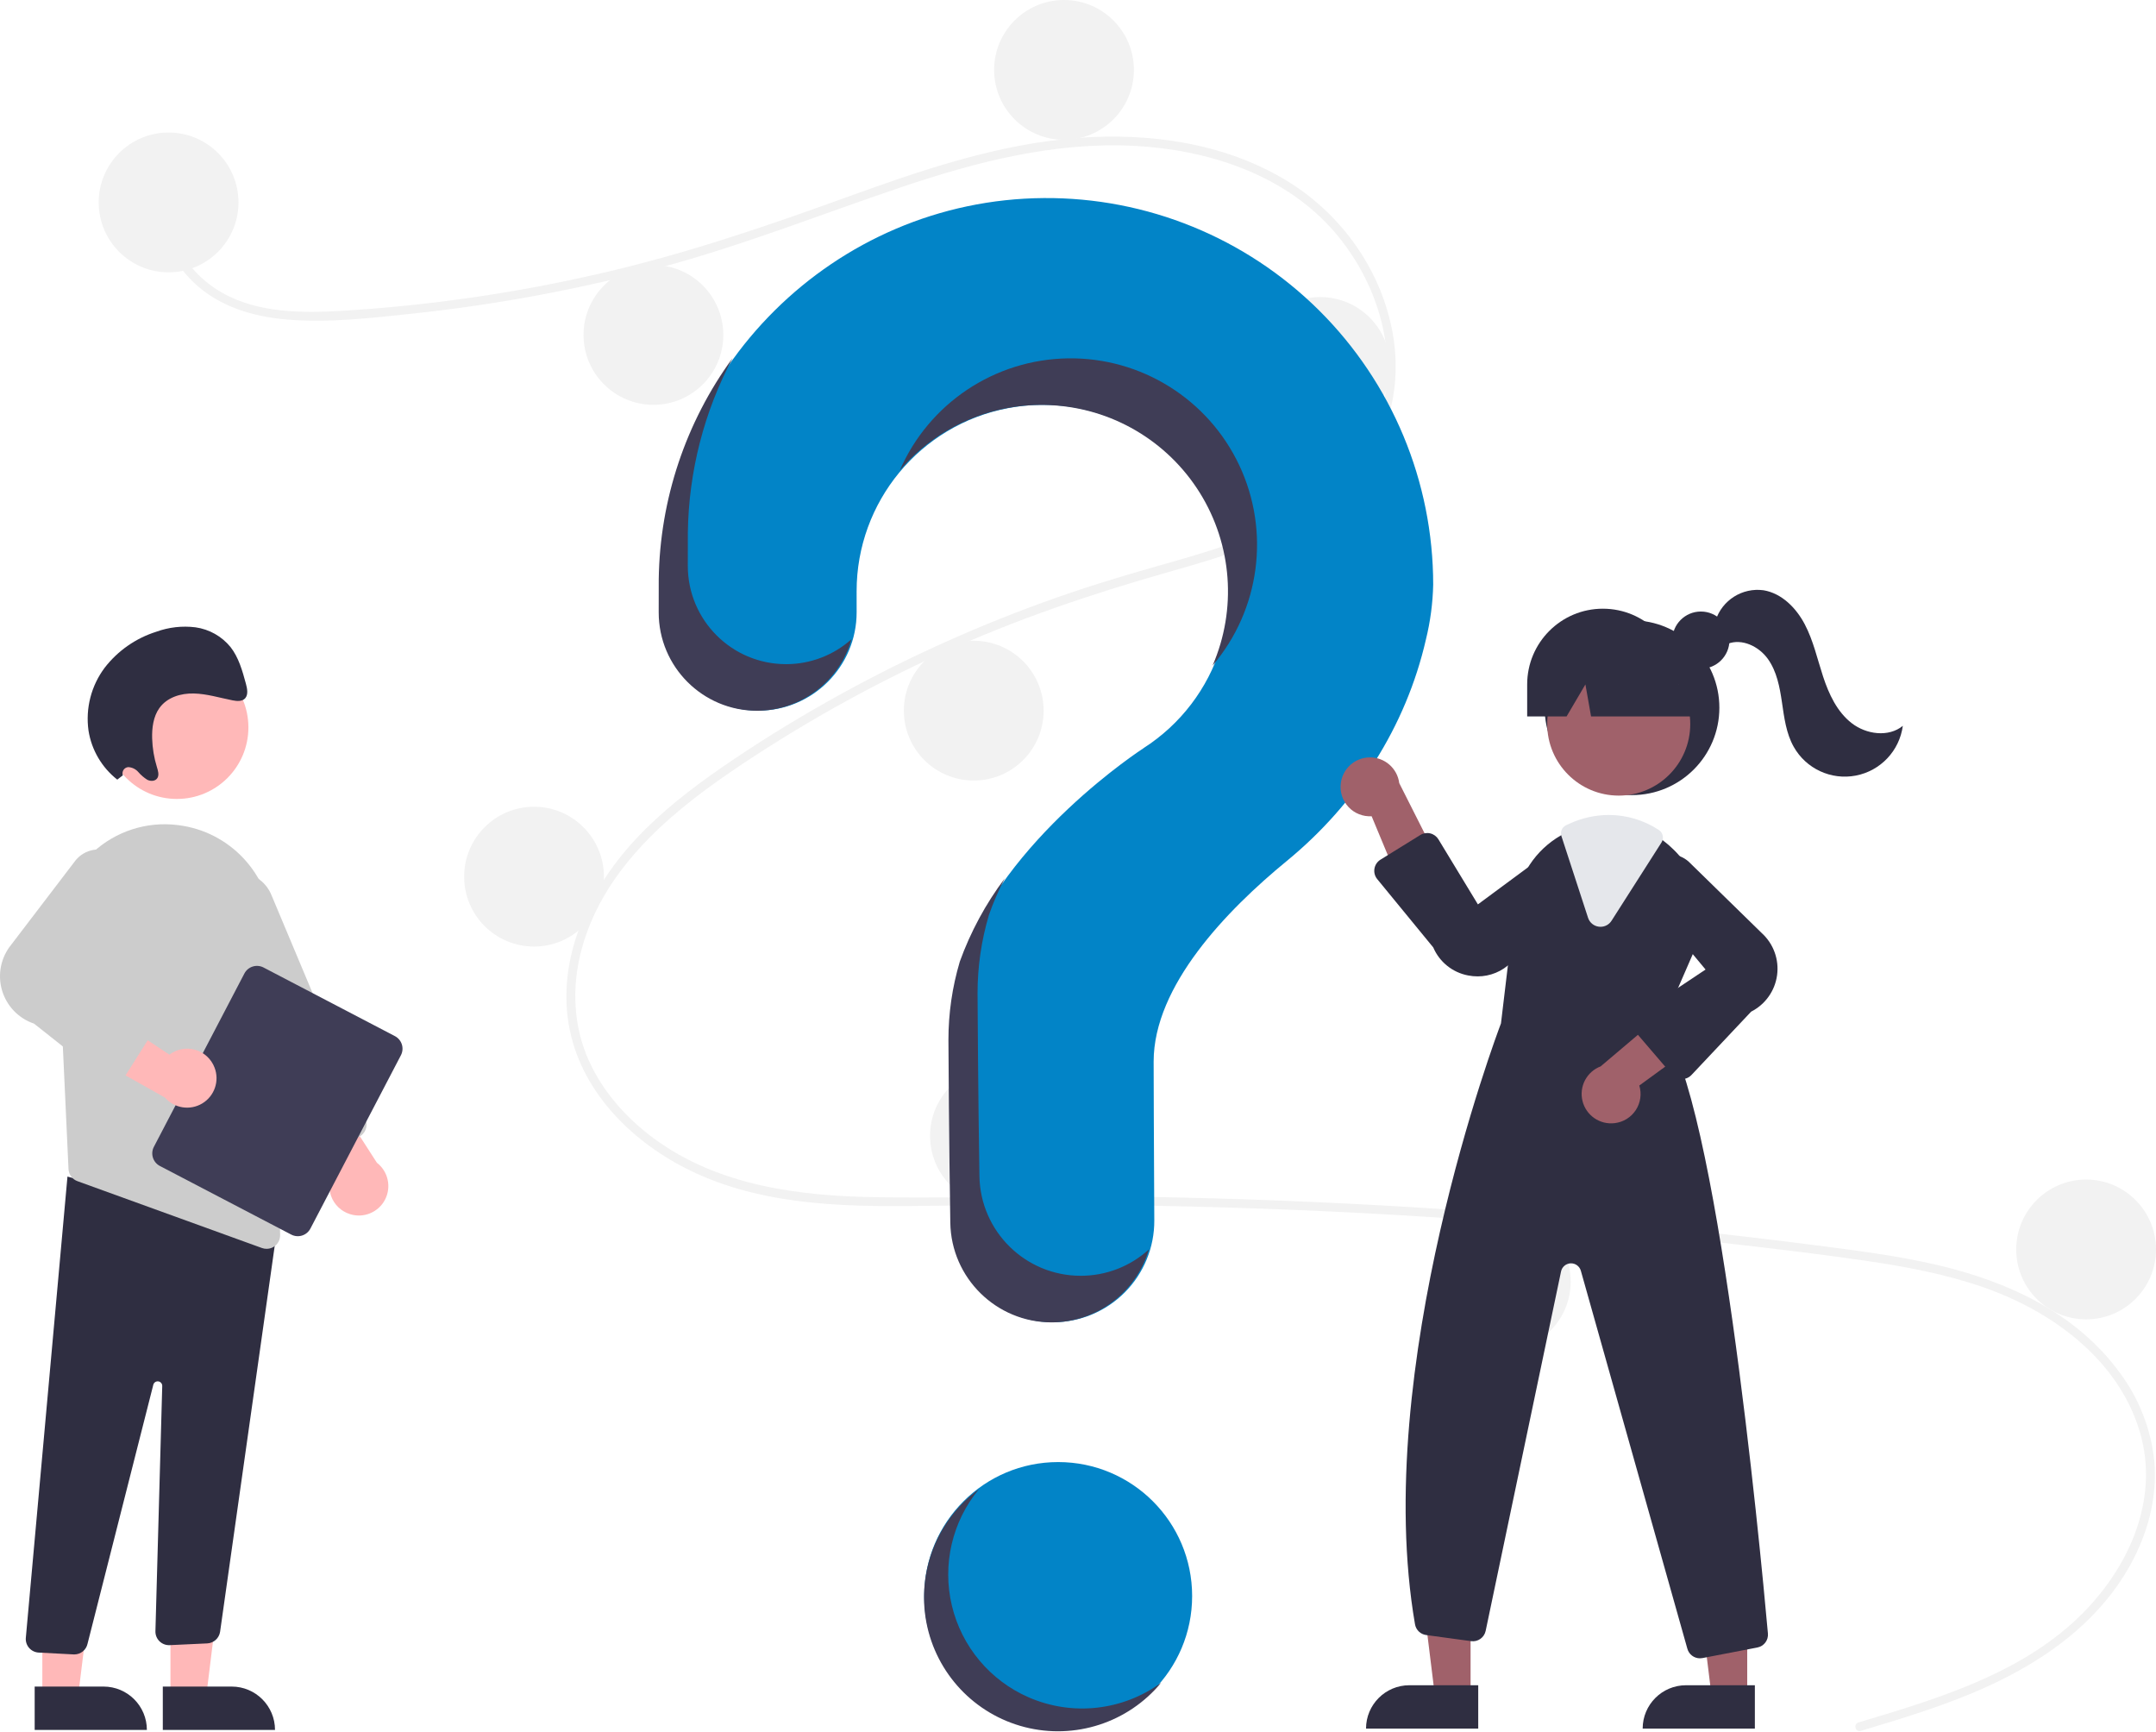
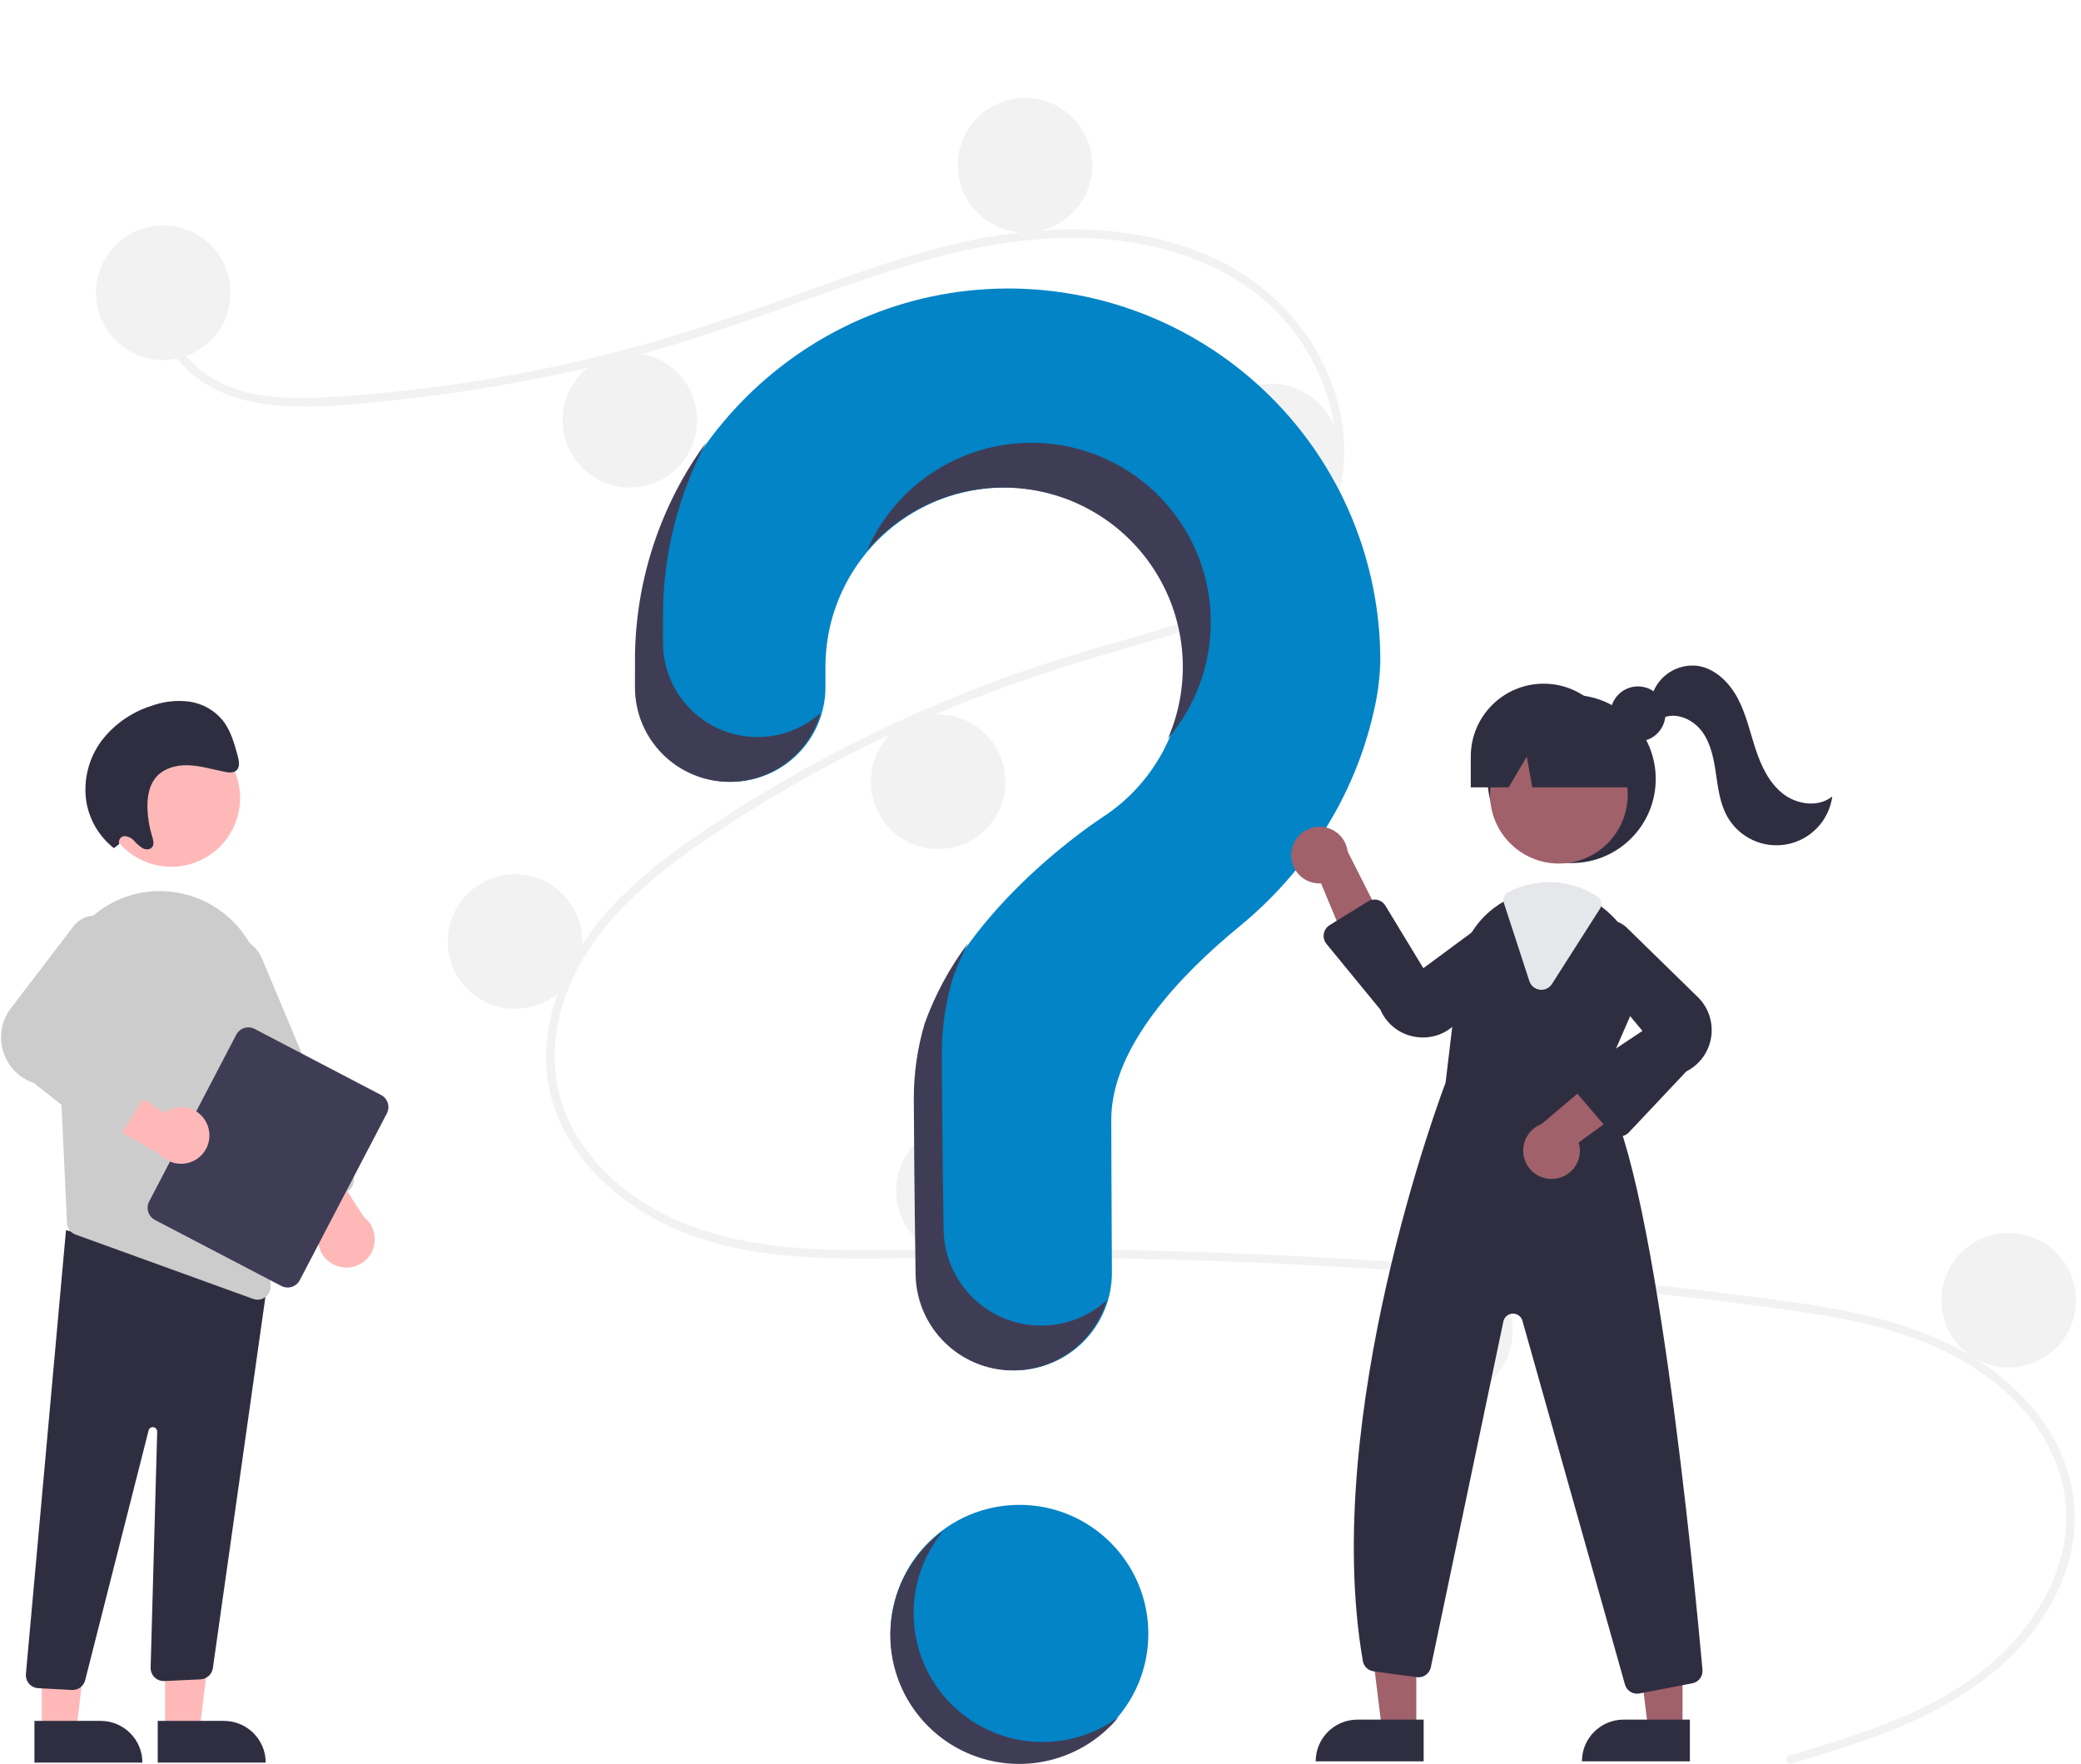
- <svg xmlns="http://www.w3.org/2000/svg" width="745.059" height="598.186" viewBox="0 0 745.059 598.186">
-   <g transform="translate(-68.43)">
-     <circle cx="46.29" cy="46.29" r="46.29" transform="translate(387.822 505.165)" fill="#0284c7" />
-     <path d="M887.534,747.217c25.9-7.777,53.429-15.887,73.966-34.376,18.353-16.522,30.743-41.751,23.14-66.528-7.588-24.727-30.314-41.214-53.779-49.415-13.308-4.651-27.231-7.231-41.149-9.258-15.13-2.2-30.326-4.009-45.515-5.746Q751.942,571.342,658.993,569c-30.576-.77-61.147-.752-91.727-.308-27.31.4-56.073.387-81.409-11.221-19.7-9.026-37.583-25.448-43.073-47.028-6.337-24.911,5.352-50.279,22.118-68.32,8.838-9.51,19.167-17.514,29.823-24.873,11.56-7.984,23.523-15.4,35.745-22.328a497.751,497.751,0,0,1,75.238-34.686c12.826-4.664,25.842-8.687,38.971-12.4,11.086-3.134,22.207-6.273,32.922-10.544,20.713-8.255,40.414-22.239,45.681-45.164,4.992-21.728-3.425-45.315-18.179-61.456-17.07-18.674-42.808-26.86-67.483-28.185-27.7-1.487-54.766,5.446-80.8,14.245-27.771,9.385-54.943,20.176-83.3,27.777a560.472,560.472,0,0,1-85.733,15.936c-14.171,1.509-28.77,3.213-43.026,2.058-11.947-.968-23.834-4.482-32.639-12.961-7.55-7.27-12.047-17.262-10.5-27.807.281-1.915,3.19-1.1,2.911.8-1.882,12.836,6.843,24.663,17.594,30.722,12.426,7,27.547,7.012,41.381,6.211A541.227,541.227,0,0,0,452.579,246.6c28.773-6.572,56.518-15.966,84.232-26,26.321-9.531,53.23-18.834,81.35-20.9,24.4-1.791,50.065,1.763,71.321,14.514,18.681,11.206,32.418,29.894,36.795,51.34,4.277,20.956-1.647,42.048-17.51,56.672-16.424,15.141-38.945,21.615-59.932,27.576-26.619,7.562-52.667,16.4-77.88,27.878A488.9,488.9,0,0,0,497.7,418.865c-22.387,15.3-44.479,34.547-51.56,61.839-3.3,12.713-2.689,26.2,2.829,38.2,4.907,10.677,12.988,19.658,22.4,26.585,22.461,16.528,50.771,19.921,77.9,20.259,30.472.379,60.946-.649,91.428-.149q93.183,1.529,185.984,11.344,23.254,2.461,46.449,5.441c13.909,1.787,27.864,3.563,41.539,6.737,24.315,5.644,47.974,16.495,63.087,37.11a61.707,61.707,0,0,1,12.022,30.638c1.058,11.6-1.781,23.215-7.024,33.531-11.605,22.833-33.342,37.357-56.427,46.9-12.364,5.111-25.19,8.982-37.99,12.826-1.865.56-2.662-2.353-.8-2.911Z" transform="translate(-176.883 -152.074)" fill="#f2f2f2" />
-     <circle cx="24.151" cy="24.151" r="24.151" transform="translate(102.535 45.787)" fill="#f2f2f2" />
-     <circle cx="24.151" cy="24.151" r="24.151" transform="translate(270.085 91.574)" fill="#f2f2f2" />
-     <circle cx="24.151" cy="24.151" r="24.151" transform="translate(411.974)" fill="#f2f2f2" />
-     <circle cx="24.151" cy="24.151" r="24.151" transform="translate(500.528 102.643)" fill="#f2f2f2" />
-     <circle cx="24.151" cy="24.151" r="24.151" transform="translate(380.778 221.387)" fill="#f2f2f2" />
-     <circle cx="24.151" cy="24.151" r="24.151" transform="translate(228.826 278.746)" fill="#f2f2f2" />
-     <circle cx="24.151" cy="24.151" r="24.151" transform="translate(389.835 368.307)" fill="#f2f2f2" />
-     <circle cx="24.151" cy="24.151" r="24.151" transform="translate(562.919 418.622)" fill="#f2f2f2" />
-     <circle cx="24.151" cy="24.151" r="24.151" transform="translate(765.186 407.553)" fill="#f2f2f2" />
-     <path d="M604.958,220.373c-72.345.511-131.58,59.3-132.608,131.641-.01.668-.014,5.364-.013,11.506a33.96,33.96,0,0,0,33.955,33.959h0a33.98,33.98,0,0,0,33.974-34c0-4.186-.006-7.078-.006-7.255A64.4,64.4,0,1,1,639.4,410.439l.012.014s-48.331,31.114-63.066,73.8l.013,0a94.6,94.6,0,0,0-3.9,26.937c0,3.749.221,36.55.647,63.173A35.006,35.006,0,0,0,608.12,608.8h0a35.015,35.015,0,0,0,35.013-35.231c-.148-24.382-.228-52.772-.228-54.833,0-26.209,25.284-52.323,46.052-69.352,23.916-19.61,41.126-46.333,48.038-76.478a87.305,87.305,0,0,0,2.515-18.952A133.587,133.587,0,0,0,604.958,220.373Z" transform="translate(-175.805 -151.941)" fill="#0284c7" />
-     <circle cx="30.189" cy="30.189" r="30.189" transform="translate(602.221 214.339)" fill="#2f2e41" />
-     <path d="M573.126,582.427H560.79l-5.87-47.586h18.209Z" transform="translate(3.498 3.372)" fill="#a0616a" />
-     <path d="M552.089,578.626h23.793v14.981H537.109A14.981,14.981,0,0,1,552.089,578.626Z" transform="translate(3.386 3.648)" fill="#2f2e41" />
-     <path d="M668.126,582.427H655.79l-5.87-47.586h18.209Z" transform="translate(4.097 3.372)" fill="#a0616a" />
-     <path d="M647.089,578.626h23.793v14.981H632.109A14.981,14.981,0,0,1,647.089,578.626Z" transform="translate(3.985 3.648)" fill="#2f2e41" />
-     <circle cx="24.716" cy="24.716" r="24.716" transform="translate(603.107 225.461)" fill="#a0616a" />
-     <path d="M816.745,505.217,827.8,479.808a31.58,31.58,0,0,0-6.994-35.824,32.077,32.077,0,0,0-3.09-2.687,31.13,31.13,0,0,0-19.109-6.611,32.383,32.383,0,0,0-13.484,3c-.363.161-.715.332-1.077.5-.694.332-1.378.694-2.043,1.067a31.878,31.878,0,0,0-15.8,24.031l-4.881,40.9c-1.227,3.21-45.022,119.136-29.706,207.641a4.5,4.5,0,0,0,3.844,3.693l15.527,2.113a4.525,4.525,0,0,0,5.041-3.552l26.053-124.188a3.525,3.525,0,0,1,6.843-.231l36.811,130.6a4.5,4.5,0,0,0,4.337,3.3,5.162,5.162,0,0,0,.876-.081l18.968-3.653a4.5,4.5,0,0,0,3.653-4.84C850.788,683.9,835.975,528.191,816.745,505.217Z" transform="translate(-174.191 -150.59)" fill="#2f2e41" />
-     <path d="M706.1,421.476a10.119,10.119,0,0,0,10.661,11.274l13.815,33.2,10.45-15.491-14.722-29.153a10.174,10.174,0,0,0-20.205.17Z" transform="translate(-174.332 -150.73)" fill="#a0616a" />
-     <path d="M800.262,538.251a10.119,10.119,0,0,0,8.48-12.995l29.067-21.171-17.5-6.553-24.92,21.109a10.174,10.174,0,0,0,4.873,19.61Z" transform="translate(-173.81 -150.193)" fill="#a0616a" />
-     <path d="M753.326,487.921a17.165,17.165,0,0,1-3.319-.327,16.408,16.408,0,0,1-12.023-9.677l-19.356-23.6a4.529,4.529,0,0,1,1.118-6.723l13.771-8.524a4.529,4.529,0,0,1,6.255,1.5l13.642,22.475,26.125-19.307a9.783,9.783,0,0,1,11.381,15.66l-26.075,23.786A16.355,16.355,0,0,1,753.326,487.921Z" transform="translate(-174.259 -150.566)" fill="#2f2e41" />
-     <path d="M823.357,523.369h-.106a4.536,4.536,0,0,1-3.332-1.58l-12.243-14.283a4.528,4.528,0,0,1,.926-6.715l22.925-15.283-20.769-24.969a9.782,9.782,0,0,1,14.981-12.259l25.242,24.667a16.629,16.629,0,0,1-3.7,27.11l-20.63,21.891a4.536,4.536,0,0,1-3.3,1.422Z" transform="translate(-173.698 -150.52)" fill="#2f2e41" />
-     <path d="M795.393,470.826a4.655,4.655,0,0,1-.588-.037,4.489,4.489,0,0,1-3.734-3.088l-9.2-28.206a3.1,3.1,0,0,1,1.6-3.748l.3-.141c.271-.129.539-.256.813-.378a32.779,32.779,0,0,1,13.689-3.042,31.524,31.524,0,0,1,17.27,5.189,3.15,3.15,0,0,1,.907,4.322l-17.258,27.037a4.483,4.483,0,0,1-3.8,2.093Z" transform="translate(-173.854 -150.605)" fill="#e5e7eb" />
-     <circle cx="9.879" cy="9.879" r="9.879" transform="translate(646.333 211.293)" fill="#2f2e41" />
-     <path d="M796.275,361.365h0a26.164,26.164,0,0,0-26.164,26.164V398.6h13.615l6.511-11.069,1.954,11.069h41.317l-11.069-11.069a26.164,26.164,0,0,0-26.164-26.164Z" transform="translate(-173.928 -151.052)" fill="#2f2e41" />
-     <path d="M834.809,365.5a15.245,15.245,0,0,1,16.585-10.461c6.3,1.052,11.273,6.113,14.239,11.765s4.335,11.978,6.329,18.041,4.821,12.16,9.855,16.085,12.757,4.99,17.7.952a20.245,20.245,0,0,1-37.713,7.227c-2.608-4.641-3.282-10.08-4.055-15.347s-1.779-10.717-4.893-15.035-8.944-7.138-13.891-5.171Z" transform="translate(-173.52 -151.093)" fill="#2f2e41" />
-     <path d="M515.885,381.07h0a33.96,33.96,0,0,1-33.957-33.955c0-6.146,0-10.842.013-11.51A132.336,132.336,0,0,1,497.4,275.319a132.634,132.634,0,0,0-25.519,76.387c-.009.668-.014,5.364-.013,11.506a33.96,33.96,0,0,0,33.955,33.959h0a33.986,33.986,0,0,0,32.693-24.746A33.834,33.834,0,0,1,515.885,381.07Z" transform="translate(-175.808 -151.594)" fill="#3f3d56" />
-     <path d="M606.741,291.58a64.407,64.407,0,0,1,56.01,89.977,64.4,64.4,0,1,0-108.1-67.408,64.273,64.273,0,0,1,52.093-22.569Z" transform="translate(-175.286 -151.594)" fill="#3f3d56" />
-     <path d="M617.083,591.268h0a35.008,35.008,0,0,1-35.009-34.446c-.426-26.615-.647-59.417-.647-63.166a94.6,94.6,0,0,1,3.9-26.937l-.012,0a95.659,95.659,0,0,1,5.529-12.781,110.744,110.744,0,0,0-15.592,28.882l.012,0a94.6,94.6,0,0,0-3.9,26.937c0,3.749.221,36.55.647,63.173a35.006,35.006,0,0,0,35.009,34.438h0a35.02,35.02,0,0,0,33.611-25.2,34.878,34.878,0,0,1-23.548,9.1Z" transform="translate(-175.18 -150.468)" fill="#3f3d56" />
-     <path d="M126.541,582.883h12.336l5.87-47.586H126.538Z" transform="translate(0.798 3.374)" fill="#ffb8b8" />
-     <path d="M0,0H38.774V14.981H14.981A14.981,14.981,0,0,1,0,0H0Z" transform="translate(163.466 597.713) rotate(179.997)" fill="#2f2e41" />
-     <path d="M82.541,582.883H94.877l5.87-47.586H82.538Z" transform="translate(0.52 3.374)" fill="#ffb8b8" />
-     <path d="M0,0H38.774V14.981H14.981A14.981,14.981,0,0,1,0,0H0Z" transform="translate(119.188 597.713) rotate(179.997)" fill="#2f2e41" />
-     <path d="M271.02,721.445l-12.05-.634a4.7,4.7,0,0,1-4.446-5l14.4-159.465,66.327,17.9,6.39-1.743L321.659,713.671a4.726,4.726,0,0,1-4.386,3.969l-12.99.605a4.7,4.7,0,0,1-4.963-4.826l2.354-84.727a1.568,1.568,0,0,0-3.1-.362l-22.7,89.372a4.675,4.675,0,0,1-4.6,3.749C271.19,721.452,271.105,721.45,271.02,721.445Z" transform="translate(-177.178 -149.823)" fill="#2f2e41" />
-     <circle cx="24.716" cy="24.716" r="24.716" transform="translate(104.838 226.617)" fill="#ffb8b8" />
-     <path d="M265.512,474.532l2.718,58.635.982,21.332a4.672,4.672,0,0,0,3.094,4.2l63.735,23.088a4.5,4.5,0,0,0,1.61.282,4.673,4.673,0,0,0,4.693-4.818l-2.613-105.428a37.163,37.163,0,0,0-30.937-35.9c-.616-.094-1.244-.188-1.871-.272a36.478,36.478,0,0,0-29.349,9.5,37.471,37.471,0,0,0-12.062,29.38Z" transform="translate(-177.109 -150.585)" fill="#ccc" />
-     <path d="M366.024,569.528a10.127,10.127,0,0,1-5.4-15.323l-21.613-28.74,18.651-1.154,17.665,27.469a10.175,10.175,0,0,1-9.3,17.748Z" transform="translate(-176.645 -150.025)" fill="#ffb8b8" />
-     <path d="M350.979,549.461a4.674,4.674,0,0,1-2.557-2.534l-32.562-77.58a12.542,12.542,0,1,1,23.129-9.708l32.562,77.581a4.709,4.709,0,0,1-2.516,6.157l-14.456,6.067a4.671,4.671,0,0,1-3.6.017Z" transform="translate(-176.797 -150.481)" fill="#ccc" />
-     <path d="M298.511,546.523l31.275-59.884a4.909,4.909,0,0,1,6.616-2.076l45.4,23.709a4.909,4.909,0,0,1,2.076,6.616L352.6,574.771a4.909,4.909,0,0,1-6.616,2.077l-45.4-23.709A4.909,4.909,0,0,1,298.511,546.523Z" transform="translate(-176.904 -150.279)" fill="#3f3d56" />
-     <path d="M319.636,519.1a10.127,10.127,0,0,0-15.615-4.488l-29.966-19.879L274,513.415l28.464,16.012A10.175,10.175,0,0,0,319.637,519.1Z" transform="translate(-177.055 -150.211)" fill="#ffb8b8" />
-     <path d="M281.928,523.617l-24.49-19.4a17.271,17.271,0,0,1-7.873-27.306L271.8,447.77a10.16,10.16,0,0,1,17.238,10.349L271.445,486.9,297.3,499.163a4.7,4.7,0,0,1,1.96,6.762l-10.437,16.518a4.711,4.711,0,0,1-3.187,2.124l-.078.012A4.725,4.725,0,0,1,281.928,523.617Z" transform="translate(-177.234 -150.531)" fill="#ccc" />
-     <path d="M287.922,418.9a2.148,2.148,0,0,1,1.868-2.837,4.962,4.962,0,0,1,3.5,1.726,13.92,13.92,0,0,0,3.091,2.654c1.2.6,2.817.517,3.5-.632.64-1.079.2-2.524-.186-3.777a37.139,37.139,0,0,1-1.64-9.832c-.112-3.724.414-7.61,2.475-10.514,2.661-3.748,7.418-5.171,11.92-5.068s8.931,1.493,13.391,2.372c1.54.3,3.349.458,4.379-.735,1.095-1.269.693-3.322.227-5.035-1.208-4.445-2.491-9.041-5.3-12.631a19.018,19.018,0,0,0-12.137-6.833,29.12,29.12,0,0,0-13.547,1.538,36.324,36.324,0,0,0-17.794,12.4,29.42,29.42,0,0,0-5.613,21.736A26.835,26.835,0,0,0,286,420.385Z" transform="translate(-177.044 -151.013)" fill="#2f2e41" />
-     <path d="M599.147,735.6a46.284,46.284,0,0,1-17.178-71.94,46.287,46.287,0,1,0,62.964,66.883,46.259,46.259,0,0,1-45.786,5.056Z" transform="translate(-175.233 -149.146)" fill="#3f3d56" />
+ <svg xmlns="http://www.w3.org/2000/svg" width="850" height="720.433" viewBox="0 0 850 720.433">
+   <g transform="translate(-68 40)">
+     <rect width="850" height="720" transform="translate(68 -40)" fill="none" />
+     <circle cx="52.655" cy="52.655" r="52.655" transform="translate(431.737 574.622)" fill="#0284c7" />
+     <path d="M968.136,822.558c29.457-8.847,60.775-18.072,84.136-39.1,20.876-18.793,34.97-47.491,26.321-75.676-8.631-28.127-34.482-46.881-61.173-56.209-15.138-5.29-30.976-8.226-46.807-10.531-17.21-2.506-34.5-4.56-51.774-6.536q-104.94-12-210.669-14.664c-34.78-.876-69.554-.855-104.339-.35-31.065.451-63.783.44-92.6-12.764-22.411-10.267-42.751-28.947-49-53.494-7.208-28.336,6.087-57.192,25.16-77.714,10.053-10.817,21.8-19.922,33.923-28.293,13.149-9.082,26.757-17.521,40.659-25.4a566.19,566.19,0,0,1,85.583-39.455c14.589-5.3,29.4-9.882,44.33-14.1,12.611-3.565,25.261-7.136,37.449-11.993,23.561-9.39,45.971-25.3,51.962-51.374,5.678-24.715-3.9-51.545-20.678-69.905-19.417-21.242-48.693-30.553-76.761-32.06-31.511-1.691-62.3,6.195-91.913,16.2-31.589,10.675-62.5,22.95-94.753,31.6a637.537,637.537,0,0,1-97.521,18.128c-16.12,1.716-32.726,3.655-48.942,2.341-13.59-1.1-27.111-5.1-37.126-14.743-8.588-8.27-13.7-19.636-11.945-31.63.319-2.178,3.629-1.252,3.311.913-2.141,14.6,7.784,28.054,20.013,34.946,14.135,7.965,31.334,7.976,47.071,7.065a615.645,615.645,0,0,0,101.32-14.647c32.729-7.475,64.289-18.162,95.813-29.577,29.94-10.842,60.549-21.423,92.535-23.772,27.754-2.038,56.949,2.006,81.127,16.51,21.249,12.747,36.875,34,41.854,58.4,4.865,23.837-1.873,47.83-19.917,64.464-18.683,17.223-44.3,24.586-68.172,31.368-30.279,8.6-59.909,18.656-88.589,31.711A556.116,556.116,0,0,0,524.7,449.059c-25.465,17.4-50.6,39.3-58.649,70.341-3.752,14.461-3.059,29.8,3.218,43.457,5.581,12.145,14.774,22.361,25.482,30.24,25.55,18.8,57.751,22.661,88.613,23.045,34.662.431,69.325-.739,104-.169q105.995,1.74,211.555,12.9,26.451,2.8,52.835,6.189c15.821,2.033,31.7,4.053,47.25,7.663,27.658,6.42,54.571,18.763,71.761,42.213a70.191,70.191,0,0,1,13.675,34.85c1.2,13.191-2.026,26.407-7.99,38.141-13.2,25.973-37.927,42.493-64.185,53.347-14.064,5.813-28.653,10.217-43.213,14.59-2.121.637-3.028-2.676-.913-3.311Z" transform="translate(-169.183 -145.585)" fill="#f2f2f2" />
+     <circle cx="27.472" cy="27.472" r="27.472" transform="translate(107.224 52.082)" fill="#f2f2f2" />
+     <circle cx="27.472" cy="27.472" r="27.472" transform="translate(297.811 104.165)" fill="#f2f2f2" />
+     <circle cx="27.472" cy="27.472" r="27.472" transform="translate(459.209)" fill="#f2f2f2" />
+     <circle cx="27.472" cy="27.472" r="27.472" transform="translate(559.94 116.756)" fill="#f2f2f2" />
+     <circle cx="27.472" cy="27.472" r="27.472" transform="translate(423.724 251.826)" fill="#f2f2f2" />
+     <circle cx="27.472" cy="27.472" r="27.472" transform="translate(250.88 317.072)" fill="#f2f2f2" />
+     <circle cx="27.472" cy="27.472" r="27.472" transform="translate(434.026 418.948)" fill="#f2f2f2" />
+     <circle cx="27.472" cy="27.472" r="27.472" transform="translate(630.909 476.181)" fill="#f2f2f2" />
+     <circle cx="27.472" cy="27.472" r="27.472" transform="translate(860.987 463.59)" fill="#f2f2f2" />
+     <path d="M623.193,220.373c-82.292.581-149.672,67.455-150.841,149.741-.011.76-.016,6.1-.015,13.088a38.63,38.63,0,0,0,38.623,38.628h0a38.652,38.652,0,0,0,38.645-38.679c0-4.761-.006-8.051-.006-8.253a73.259,73.259,0,1,1,112.773,61.674l.013.016s-54.976,35.393-71.737,83.945l.014,0a107.605,107.605,0,0,0-4.434,30.64c0,4.264.251,41.576.736,71.859a39.819,39.819,0,0,0,39.823,39.173h0a39.83,39.83,0,0,0,39.827-40.076c-.168-27.734-.259-60.028-.259-62.372,0-29.813,28.76-59.517,52.384-78.887,27.2-22.306,46.78-52.7,54.643-86.994a99.308,99.308,0,0,0,2.861-21.558A151.954,151.954,0,0,0,623.193,220.373Z" transform="translate(-144.442 -142.532)" fill="#0284c7" />
+     <circle cx="34.34" cy="34.34" r="34.34" transform="translate(675.615 243.809)" fill="#2f2e41" />
+     <path d="M575.629,588.97H561.6l-6.677-54.129h20.713Z" transform="translate(70.869 77.373)" fill="#a0616a" />
+     <path d="M554.149,578.626h27.064v17.04h-44.1A17.04,17.04,0,0,1,554.149,578.626Z" transform="translate(68.292 83.707)" fill="#2f2e41" />
+     <path d="M670.629,588.97H656.6l-6.677-54.129h20.713Z" transform="translate(84.612 77.373)" fill="#a0616a" />
+     <path d="M649.149,578.626h27.064v17.04h-44.1A17.04,17.04,0,0,1,649.149,578.626Z" transform="translate(82.036 83.707)" fill="#2f2e41" />
+     <circle cx="28.114" cy="28.114" r="28.114" transform="translate(676.622 256.461)" fill="#a0616a" />
+     <path d="M828.9,514.915l12.58-28.9a35.922,35.922,0,0,0-7.955-40.75,36.489,36.489,0,0,0-3.514-3.056,35.41,35.41,0,0,0-21.737-7.521A36.835,36.835,0,0,0,792.93,438.1c-.413.183-.813.378-1.225.572-.79.378-1.568.79-2.323,1.213a36.261,36.261,0,0,0-17.971,27.335l-5.552,46.519c-1.4,3.651-51.212,135.517-33.79,236.19a5.113,5.113,0,0,0,4.372,4.2l17.662,2.4a5.147,5.147,0,0,0,5.734-4.041l29.636-141.263a4.01,4.01,0,0,1,7.783-.263l41.872,148.555a5.118,5.118,0,0,0,4.934,3.755,5.873,5.873,0,0,0,1-.092l21.576-4.155a5.118,5.118,0,0,0,4.156-5.506C867.619,718.162,850.77,541.048,828.9,514.915Z" transform="translate(-107.402 -111.528)" fill="#2f2e41" />
+     <path d="M706.112,422.722a11.511,11.511,0,0,0,12.127,12.824l15.715,37.765,11.887-17.621L729.1,422.529a11.573,11.573,0,0,0-22.984.193Z" transform="translate(-110.634 -114.749)" fill="#a0616a" />
+     <path d="M801.836,543.849a11.511,11.511,0,0,0,9.646-14.781l33.064-24.082-19.906-7.454-28.346,24.012a11.573,11.573,0,0,0,5.543,22.306Z" transform="translate(-98.659 -102.436)" fill="#a0616a" />
+     <path d="M758.238,494.731a19.529,19.529,0,0,1-3.776-.372,18.664,18.664,0,0,1-13.676-11.007l-22.017-26.846a5.152,5.152,0,0,1,1.272-7.647l15.664-9.7a5.151,5.151,0,0,1,7.115,1.706l15.517,25.565,29.717-21.962A11.128,11.128,0,0,1,801,462.283l-29.66,27.056A18.6,18.6,0,0,1,758.238,494.731Z" transform="translate(-108.961 -110.992)" fill="#2f2e41" />
+     <path d="M825.663,534.045h-.121a5.16,5.16,0,0,1-3.79-1.8L807.826,516a5.151,5.151,0,0,1,1.054-7.638l26.077-17.385-23.624-28.4a11.127,11.127,0,0,1,17.041-13.945l28.712,28.059a18.915,18.915,0,0,1-4.207,30.838l-23.467,24.9a5.16,5.16,0,0,1-3.749,1.618Z" transform="translate(-96.088 -109.931)" fill="#2f2e41" />
+     <path d="M797.273,476.139a5.3,5.3,0,0,1-.669-.042,5.106,5.106,0,0,1-4.247-3.513L781.892,440.5a3.528,3.528,0,0,1,1.825-4.263l.339-.16c.308-.146.613-.291.924-.43a37.286,37.286,0,0,1,15.571-3.46,35.859,35.859,0,0,1,19.644,5.9A3.583,3.583,0,0,1,821.227,443L801.6,473.758a5.1,5.1,0,0,1-4.323,2.38Z" transform="translate(-99.685 -111.89)" fill="#e5e7eb" />
+     <circle cx="11.237" cy="11.237" r="11.237" transform="translate(725.792 240.345)" fill="#2f2e41" />
+     <path d="M799.873,361.365h0a29.761,29.761,0,0,0-29.761,29.761v12.591H785.6L793,391.126l2.222,12.591h47l-12.591-12.591a29.761,29.761,0,0,0-29.761-29.761Z" transform="translate(-101.364 -122.135)" fill="#2f2e41" />
+     <path d="M834.809,366.955a17.342,17.342,0,0,1,18.865-11.9c7.161,1.2,12.823,6.953,16.2,13.382s4.931,13.624,7.2,20.522,5.484,13.832,11.21,18.3,14.511,5.676,20.134,1.083a23.029,23.029,0,0,1-42.9,8.22c-2.967-5.279-3.733-11.466-4.613-17.457s-2.023-12.19-5.565-17.1-10.173-8.119-15.8-5.882Z" transform="translate(-92.005 -123.071)" fill="#2f2e41" />
+     <path d="M521.937,395.61h0a38.629,38.629,0,0,1-38.626-38.623c0-6.991,0-12.333.015-13.093a150.531,150.531,0,0,1,17.581-68.576,150.871,150.871,0,0,0-29.027,86.89c-.011.76-.016,6.1-.015,13.088a38.63,38.63,0,0,0,38.623,38.628h0a38.659,38.659,0,0,0,37.188-28.148A38.486,38.486,0,0,1,521.937,395.61Z" transform="translate(-144.51 -134.583)" fill="#3f3d56" />
+     <path d="M613.9,293.8a73.263,73.263,0,0,1,63.711,102.348,73.255,73.255,0,1,0-122.967-76.676A73.111,73.111,0,0,1,613.9,293.8Z" transform="translate(-132.534 -134.57)" fill="#3f3d56" />
+     <path d="M623.369,610.15h0a39.821,39.821,0,0,1-39.823-39.182c-.485-30.275-.736-67.586-.736-71.851a107.607,107.607,0,0,1,4.434-30.64l-.014,0a108.813,108.813,0,0,1,6.289-14.538,125.971,125.971,0,0,0-17.736,32.853l.014,0a107.6,107.6,0,0,0-4.434,30.64c0,4.264.251,41.576.736,71.859a39.819,39.819,0,0,0,39.823,39.173h0A39.835,39.835,0,0,0,650.155,599.8a39.674,39.674,0,0,1-26.785,10.351Z" transform="translate(-130.116 -108.743)" fill="#3f3d56" />
+     <path d="M126.541,589.426h14.032l6.677-54.129H126.538Z" transform="translate(8.897 77.439)" fill="#ffb8b8" />
+     <path d="M0,0H44.1V17.04H17.041A17.04,17.04,0,0,1,0,0H0Z" transform="translate(176.532 679.896) rotate(179.997)" fill="#2f2e41" />
+     <path d="M82.541,589.426H96.574l6.677-54.129H82.538Z" transform="translate(2.532 77.439)" fill="#ffb8b8" />
+     <path d="M0,0H44.1V17.04H17.04A17.04,17.04,0,0,1,0,0H0Z" transform="translate(126.167 679.895) rotate(179.997)" fill="#2f2e41" />
+     <path d="M273.29,744.145l-13.707-.721a5.35,5.35,0,0,1-5.058-5.686l16.383-181.391,75.446,20.359,7.269-1.983L330.892,735.3a5.376,5.376,0,0,1-4.989,4.515l-14.776.688a5.35,5.35,0,0,1-5.645-5.489l2.677-96.377a1.784,1.784,0,0,0-3.529-.412L278.81,739.889a5.318,5.318,0,0,1-5.23,4.265C273.484,744.153,273.387,744.151,273.29,744.145Z" transform="translate(-175.953 -93.927)" fill="#2f2e41" />
+     <circle cx="28.114" cy="28.114" r="28.114" transform="translate(109.844 257.776)" fill="#ffb8b8" />
+     <path d="M265.518,479.916l3.091,66.7,1.117,24.265a5.314,5.314,0,0,0,3.519,4.78l72.5,26.262a5.127,5.127,0,0,0,1.831.321,5.315,5.315,0,0,0,5.338-5.481l-2.972-119.923A42.273,42.273,0,0,0,314.75,436c-.7-.107-1.415-.214-2.128-.309A41.494,41.494,0,0,0,279.238,446.5a42.623,42.623,0,0,0-13.72,33.42Z" transform="translate(-174.369 -111.428)" fill="#ccc" />
+     <path d="M369.738,575.745a11.519,11.519,0,0,1-6.145-17.429l-24.585-32.692,21.216-1.313,20.094,31.246a11.574,11.574,0,0,1-10.579,20.188Z" transform="translate(-163.73 -98.562)" fill="#ffb8b8" />
+     <path d="M355.943,562.869a5.316,5.316,0,0,1-2.909-2.883l-37.039-88.247A14.266,14.266,0,1,1,342.3,460.7l37.039,88.248a5.356,5.356,0,0,1-2.862,7l-16.444,6.9a5.313,5.313,0,0,1-4.095.02Z" transform="translate(-167.221 -109.031)" fill="#ccc" />
+     <path d="M298.588,555.118,334.163,487a5.584,5.584,0,0,1,7.526-2.362l51.638,26.968a5.584,5.584,0,0,1,2.362,7.526l-35.575,68.118a5.584,5.584,0,0,1-7.526,2.362L300.95,562.644A5.584,5.584,0,0,1,298.588,555.118Z" transform="translate(-169.669 -104.393)" fill="#3f3d56" />
+     <path d="M325.911,522.446a11.519,11.519,0,0,0-17.762-5.106l-34.086-22.612L274,515.984,306.382,534.2a11.574,11.574,0,0,0,19.528-11.753Z" transform="translate(-173.134 -102.842)" fill="#ffb8b8" />
+     <path d="M286.914,534.558l-27.857-22.067a19.646,19.646,0,0,1-8.955-31.061L275.4,448.282A11.557,11.557,0,0,1,295,460.054L274.99,492.792l29.411,13.95a5.35,5.35,0,0,1,2.23,7.692l-11.872,18.789a5.359,5.359,0,0,1-3.625,2.416l-.088.014A5.374,5.374,0,0,1,286.914,534.558Z" transform="translate(-177.234 -110.174)" fill="#ccc" />
+     <path d="M289.592,425.959a2.444,2.444,0,0,1,2.125-3.227,5.644,5.644,0,0,1,3.979,1.963,15.834,15.834,0,0,0,3.515,3.019c1.36.685,3.2.588,3.98-.719.728-1.227.229-2.871-.212-4.3a42.246,42.246,0,0,1-1.866-11.183c-.127-4.236.471-8.656,2.816-11.96,3.026-4.264,8.438-5.882,13.559-5.765s10.159,1.7,15.232,2.7c1.751.345,3.81.521,4.981-.836,1.245-1.443.788-3.779.258-5.728-1.375-5.056-2.833-10.284-6.027-14.368a21.633,21.633,0,0,0-13.806-7.772,33.125,33.125,0,0,0-15.41,1.75,41.318,41.318,0,0,0-20.241,14.1,33.465,33.465,0,0,0-6.385,24.725,30.524,30.524,0,0,0,11.316,19.293Z" transform="translate(-172.878 -121.243)" fill="#2f2e41" />
+     <path d="M604.12,745.491a52.647,52.647,0,0,1-19.54-81.831A52.651,52.651,0,1,0,656.2,739.74a52.62,52.62,0,0,1-52.081,5.752Z" transform="translate(-131.33 -78.403)" fill="#3f3d56" />
  </g>
</svg>
